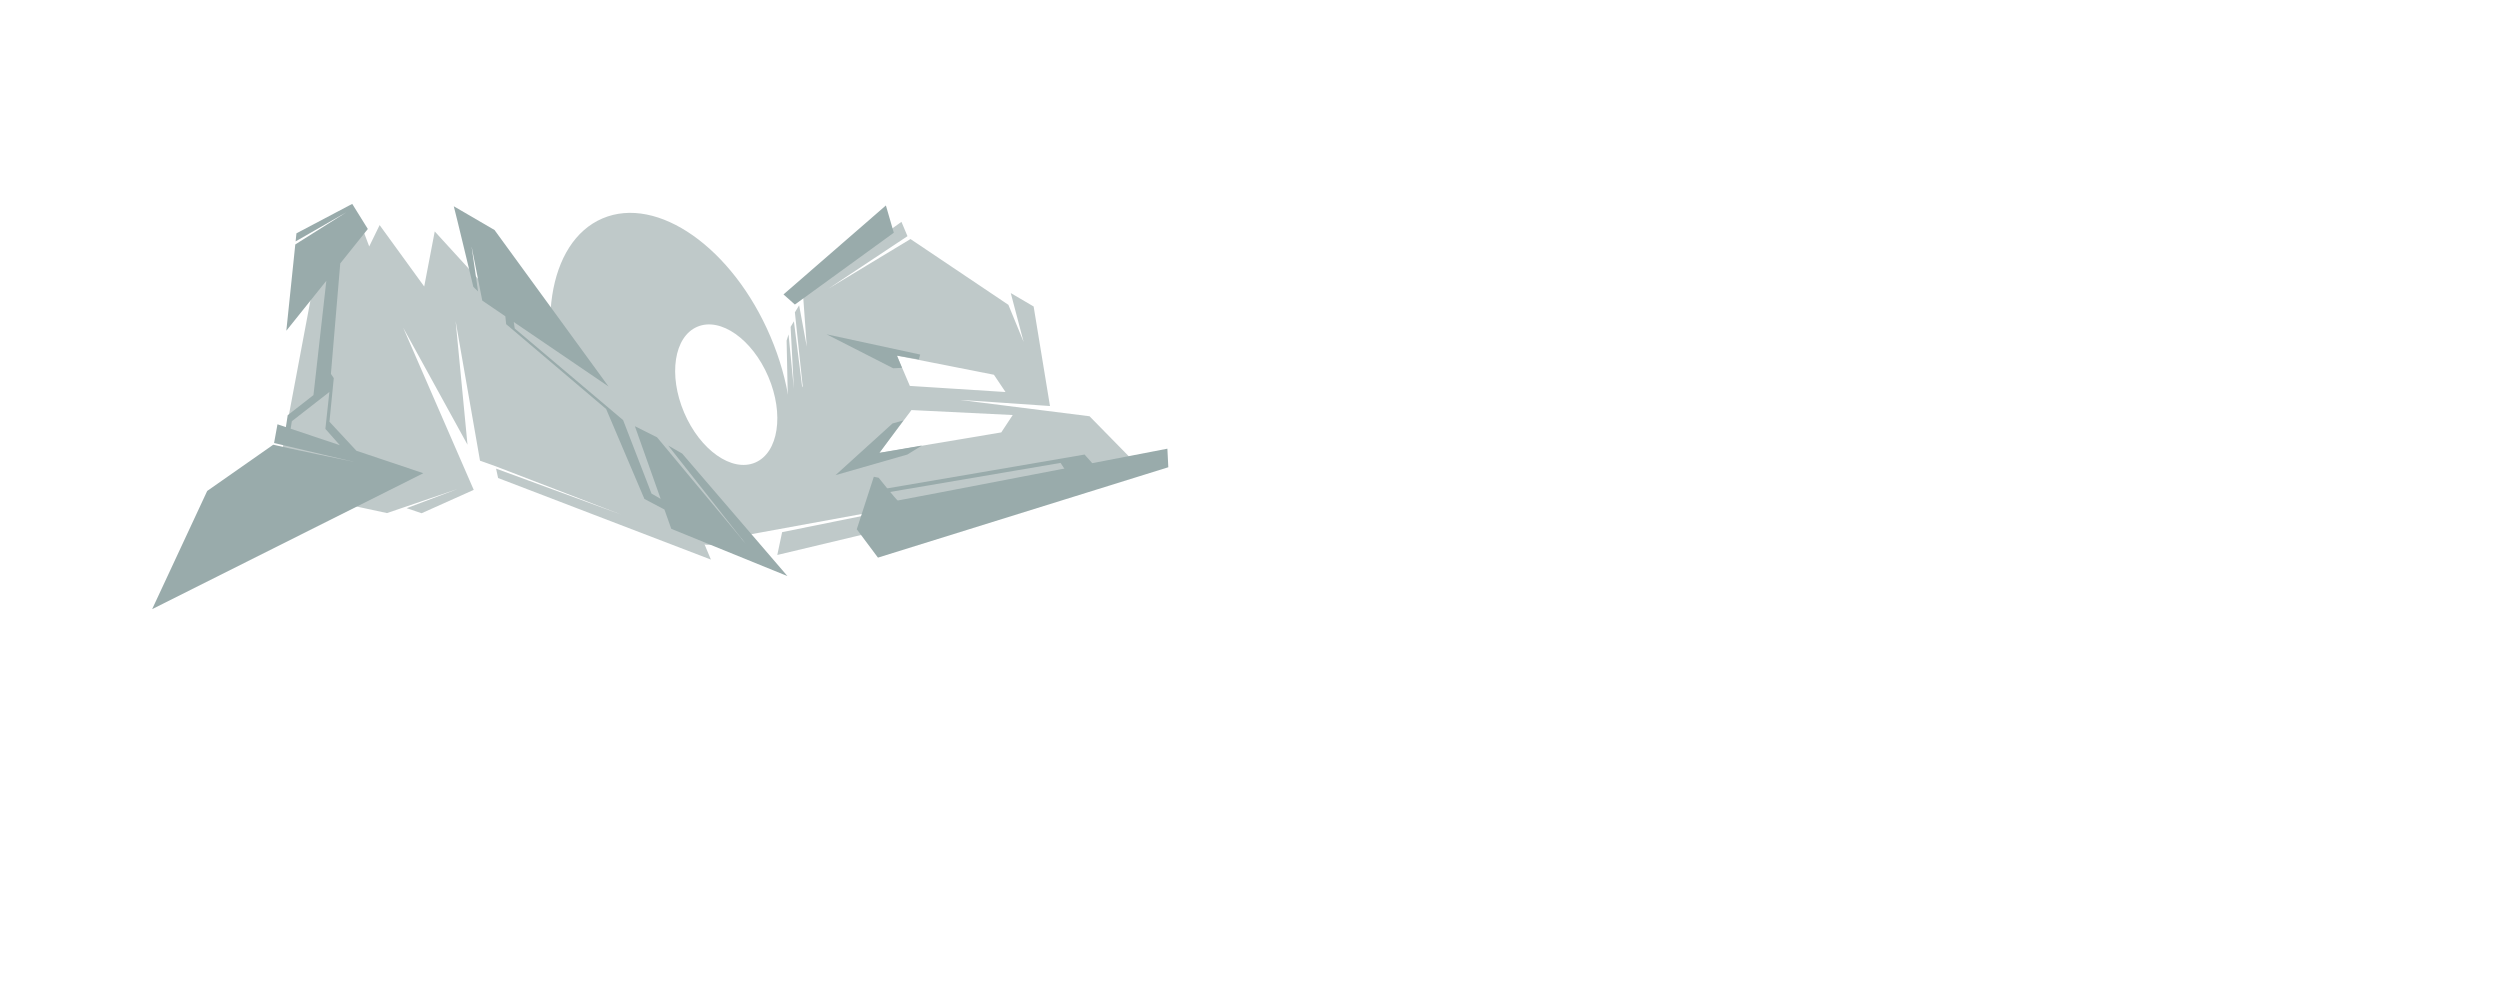
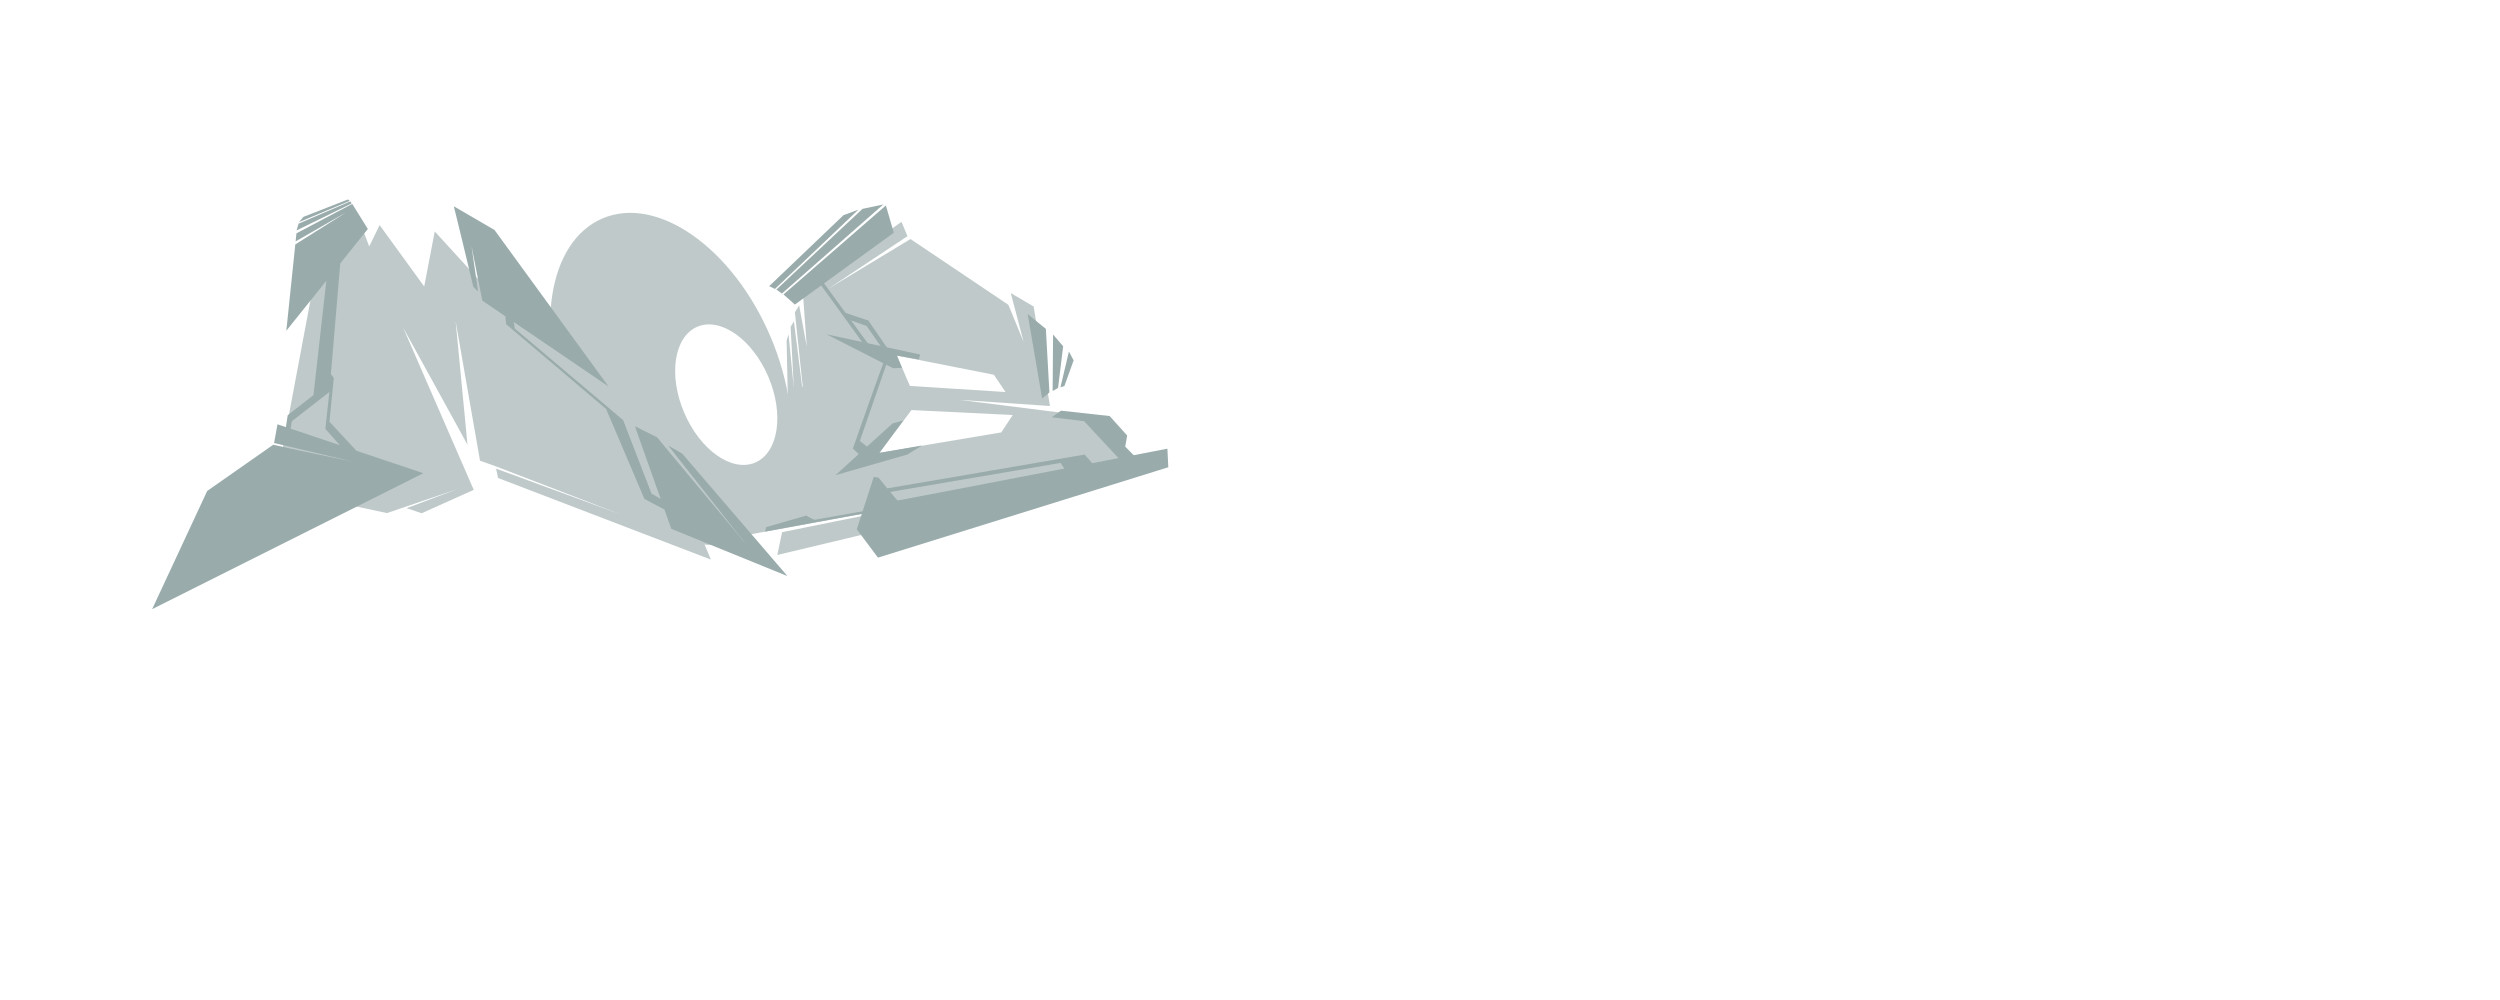
<svg xmlns="http://www.w3.org/2000/svg" width="1920" height="768" viewBox="0 0 508 203.2" version="1.1" id="svg5">
  <defs id="defs2">
    </defs>
  <g id="layer7" style="display:inline">
    <path id="path74766" style="fill:#bfc9c9;fill-opacity:1;stroke:none;stroke-width:0.265px;stroke-linecap:butt;stroke-linejoin:miter;stroke-opacity:1" d="m 183.175,45.078 -20.034,14.32 0.796,11.049 c -0.796,-4.328 -1.553,-8.413 -1.553,-8.413 l -0.864,1.436 1.587,15.006 -0.098,0.229 C 162.27,72.795 161.323,65.294 161.323,65.294 l -0.67,1.128 0.66,12.601 C 160.785,73.591 160.236,67.946 160.236,67.946 l -0.396,1.265 0.337,16.162 -10.043,23.636 46.344,-8.475 -37.551,7.602 -0.981,4.634 73.832,-17.598 -10.383,-10.589 c 0,0 -25.191,-3.193 -26.204,-3.302 -1.013,-0.108 18.166,1.224 18.166,1.224 l -3.323,-20.227 -4.647,-2.726 2.613,9.92 -3.095,-7.53 -19.896,-13.369 -16.68,10.085 16.072,-10.668 z m -0.919,27.185 19.708,3.887 2.357,3.508 -19.44,-1.24 z m 2.955,11.062 20.575,1.008 -2.329,3.532 -24.775,4.158 z" />
  </g>
  <g id="layer8" style="display:inline">
    <path style="fill:#99abab;fill-opacity:1;stroke:none;stroke-width:0.265px;stroke-linecap:butt;stroke-linejoin:miter;stroke-opacity:1" d="m 177.558,96.879 -3.461,10.667 4.304,5.764 58.999,-18.365 -0.188,-3.772 c 0,0 -54.593,10.533 -54.787,10.527 -0.194,-0.007 -3.888,-4.623 -3.888,-4.623 z" id="path78971" />
    <path style="fill:#99abab;fill-opacity:1;stroke:none;stroke-width:0.265px;stroke-linecap:butt;stroke-linejoin:miter;stroke-opacity:1" d="M 161.52,61.882 181.621,47.291 180.014,41.75 159.206,59.829 Z" id="path82614" />
+     <path style="display:inline;fill:#99abab;fill-opacity:1;stroke:none;stroke-width:0.161px;stroke-linecap:butt;stroke-linejoin:miter;stroke-opacity:1" d="m 157.47,58.714 16.953,-16.106 -3.026,1.117 -15.1,14.422 z" id="path82614-2-9" />
+     <path style="display:inline;fill:#99abab;fill-opacity:1;stroke:none;stroke-width:0.249px;stroke-linecap:butt;stroke-linejoin:miter;stroke-opacity:1" d="m 158.887,59.649 20.607,-18.106 -4.234,0.895 -17.496,16.399 z" id="path82614-2" />
    <path style="fill:#99abab;fill-opacity:1;stroke:none;stroke-width:0.265px;stroke-linecap:butt;stroke-linejoin:miter;stroke-opacity:1" d="m 181.354,86.051 2.206,-0.623 -4.877,6.595 8.656,-1.496 -2.962,1.834 -14.602,4.19 z" id="path99225" />
    <path style="fill:#99abab;fill-opacity:1;stroke:none;stroke-width:0.265px;stroke-linecap:butt;stroke-linejoin:miter;stroke-opacity:1" d="m 183.283,74.745 -1.78,0.091 -13.543,-6.904 19.022,4.113 -0.276,0.999 -4.449,-0.781 z" id="path99729" />
    <path style="fill:#99abab;fill-opacity:1;stroke:none;stroke-width:0.265px;stroke-linecap:butt;stroke-linejoin:miter;stroke-opacity:1" d="m 178.559,99.53 c 0.507,-0.06 41.826,-7.168 41.826,-7.168 l 2.063,2.324 -5.878,0.999 -1.063,-1.623 -36.557,6.23 z" id="path100162" />
+     <path style="fill:#99abab;fill-opacity:1;stroke:none;stroke-width:0.265px;stroke-linecap:butt;stroke-linejoin:miter;stroke-opacity:1" d="m 228.143,94.011 -7.857,-8.427 -6.559,-0.793 1.854,-1.344 9.9,1.094 3.565,3.964 -0.403,2.251 2.417,2.447 z" id="path101106" />
+     <path style="fill:#99abab;fill-opacity:1;stroke:none;stroke-width:0.265px;stroke-linecap:butt;stroke-linejoin:miter;stroke-opacity:1" d="m 166.249,57.157 c 0.315,0.381 9.384,12.971 9.384,12.971 l 0.914,-0.075 -9.628,-13.194 z" id="path101520" />
+     <path style="fill:#99abab;fill-opacity:1;stroke:none;stroke-width:0.265px;stroke-linecap:butt;stroke-linejoin:miter;stroke-opacity:1" d="m 171.397,63.454 5.05,1.675 4.128,6.004 -1.25,-0.263 -3.243,-4.646 -3.609,-1.257 -1.379,-1.803 z" id="path101701" />
+     <path style="fill:#99abab;fill-opacity:1;stroke:none;stroke-width:0.265px;stroke-linecap:butt;stroke-linejoin:miter;stroke-opacity:1" d="m 179.656,73.39 c -0.258,0.423 -6.357,17.753 -6.357,17.753 l 1.759,1.657 1.583,-1.675 -1.919,-1.524 5.486,-15.847 z" id="path101882" />
+     <path style="fill:#99abab;fill-opacity:1;stroke:none;stroke-width:0.265px;stroke-linecap:butt;stroke-linejoin:miter;stroke-opacity:1" d="m 176.455,104.191 c -0.207,-0.021 -20.983,3.832 -20.983,3.832 l 0.21,-0.912 8.145,-2.349 c 0,0 1.46,0.884 1.8,0.841 0.34,-0.043 11.005,-1.947 11.005,-1.947 z" id="path102248" />
+     <path style="fill:#99abab;fill-opacity:1;stroke:none;stroke-width:0.265px;stroke-linecap:butt;stroke-linejoin:miter;stroke-opacity:1" d="m 208.821,63.811 2.939,17.168 1.483,-1.24 -0.725,-12.91 z" id="path102429" />
+     <path style="display:inline;fill:#99abab;fill-opacity:1;stroke:none;stroke-width:0.174px;stroke-linecap:butt;stroke-linejoin:miter;stroke-opacity:1" d="m 213.982,67.968 -0.087,11.482 1.107,-0.632 1.029,-8.461 z" id="path102429-5" />
+     <path style="display:inline;fill:#99abab;fill-opacity:1;stroke:none;stroke-width:0.113px;stroke-linecap:butt;stroke-linejoin:miter;stroke-opacity:1" d="m 217.207,71.421 -1.721,7.269 0.794,-0.24 1.88,-5.217 z" id="path102429-5-6" />
  </g>
  <g id="layer5" style="display:inline">
    <path id="path39162" style="fill:#bfc9c9;fill-opacity:1;stroke:none;stroke-width:0.222;stroke-opacity:1" d="m 122.43,44.381 a 35.45,21.973 66.904 0 1 34.117,23.989 35.45,21.973 66.904 0 1 -6.306,41.227 35.45,21.973 66.904 0 1 -34.117,-23.989 35.45,21.973 66.904 0 1 6.306,-41.227 z m 19.257,22.017 a 15.001,9.298 66.904 0 0 -2.668,17.446 15.001,9.298 66.904 0 0 14.437,10.152 15.001,9.298 66.904 0 0 2.668,-17.446 15.001,9.298 66.904 0 0 -14.437,-10.151 z" />
  </g>
  <g id="layer1" style="display:inline">
    <path id="path16535" style="fill:#bfc9c9;fill-opacity:1;stroke:none;stroke-width:1px;stroke-linecap:butt;stroke-linejoin:miter;stroke-opacity:1" d="m 291.553,172.863 -7.992,16.41 -5.066,-13.416 -35.354,29.705 -27.924,148.508 -35.572,14.699 117.568,25.275 13.043,-4.455 41.119,-14.047 -39.072,14.738 11.5,3.885 40.021,-17.951 -54.219,-124.625 49.432,89.941 -9.121,-94.914 18.736,107.207 11.977,4.256 96.344,37.094 -95.984,-35.26 1.547,7.207 163.443,62.641 -32.234,-77.043 -11.164,-5.789 -10.285,-31.035 -0.584,-0.312 -87.783,-71.395 -16.508,-7.824 -53.539,-58.629 -8.092,42.305 z" transform="scale(0.2645833)" />
  </g>
  <g id="layer2" style="display:inline">
    <path id="path12634" style="fill:#99abab;fill-opacity:1;stroke:none;stroke-width:1px;stroke-linecap:butt;stroke-linejoin:miter;stroke-opacity:1" d="m 270.514,156.586 -42.844,22.607 -0.645,6.197 38.936,-22.352 -39.178,24.699 -6.883,66.26 30.719,-38.348 -9.877,87.783 -19.783,15.439 -1.404,9.146 -6.451,-2.164 -2.615,14.385 62.115,14.65 c 0,0 -55.672,-11.467 -62.73,-13.354 l -50.742,35.512 -42.279,90.77 208.277,-104.391 -51.396,-17.238 -20.711,-22.287 3.314,-33.484 -2.199,-3.27 7.178,-84.852 21.18,-26.439 z m -17.551,144.449 -3.072,28.342 11.1,12.539 -37.775,-12.67 0.92,-5.742 z" transform="scale(0.2645833)" />
-   </g>
-   <g id="layer3" style="display:inline">
+     <path style="fill:#99abab;fill-opacity:1;stroke:none;stroke-width:0.265px;stroke-linecap:butt;stroke-linejoin:miter;stroke-opacity:1" d="M 60.257,46.823 71.453,41.333 71.179,40.928 60.683,45.434 Z" id="path104326" />
+     <path style="display:inline;fill:#99abab;fill-opacity:1;stroke:none;stroke-width:0.265px;stroke-linecap:butt;stroke-linejoin:miter;stroke-opacity:1" d="m 60.752,45.14 10.305,-4.32 -0.354,-0.292 -9.052,3.541 z" id="path104326-1" />
    <path id="path11124" style="display:inline;fill:#99abab;fill-opacity:1;stroke:none;stroke-width:1px;stroke-linecap:butt;stroke-linejoin:miter;stroke-opacity:1" d="m 348.504,158.414 c 1.147,3.986 15.031,61.912 15.031,61.912 l 3.611,3.492 -5.041,-34.895 8.275,41.928 17.719,12.057 0.631,6.061 76.785,65.158 29.383,69.051 15.381,8.123 5.264,14.842 89.207,36.289 -80.854,-94.105 -10.715,-6.137 59.422,75.307 -67.984,-81.635 -17.029,-8.543 19.785,55.791 -7.004,-4.033 -21.824,-56.438 -83.236,-70.367 -0.727,-4.953 72.773,49.514 -87.568,-120.193 z" transform="scale(0.2645833)" />
  </g>
</svg>
